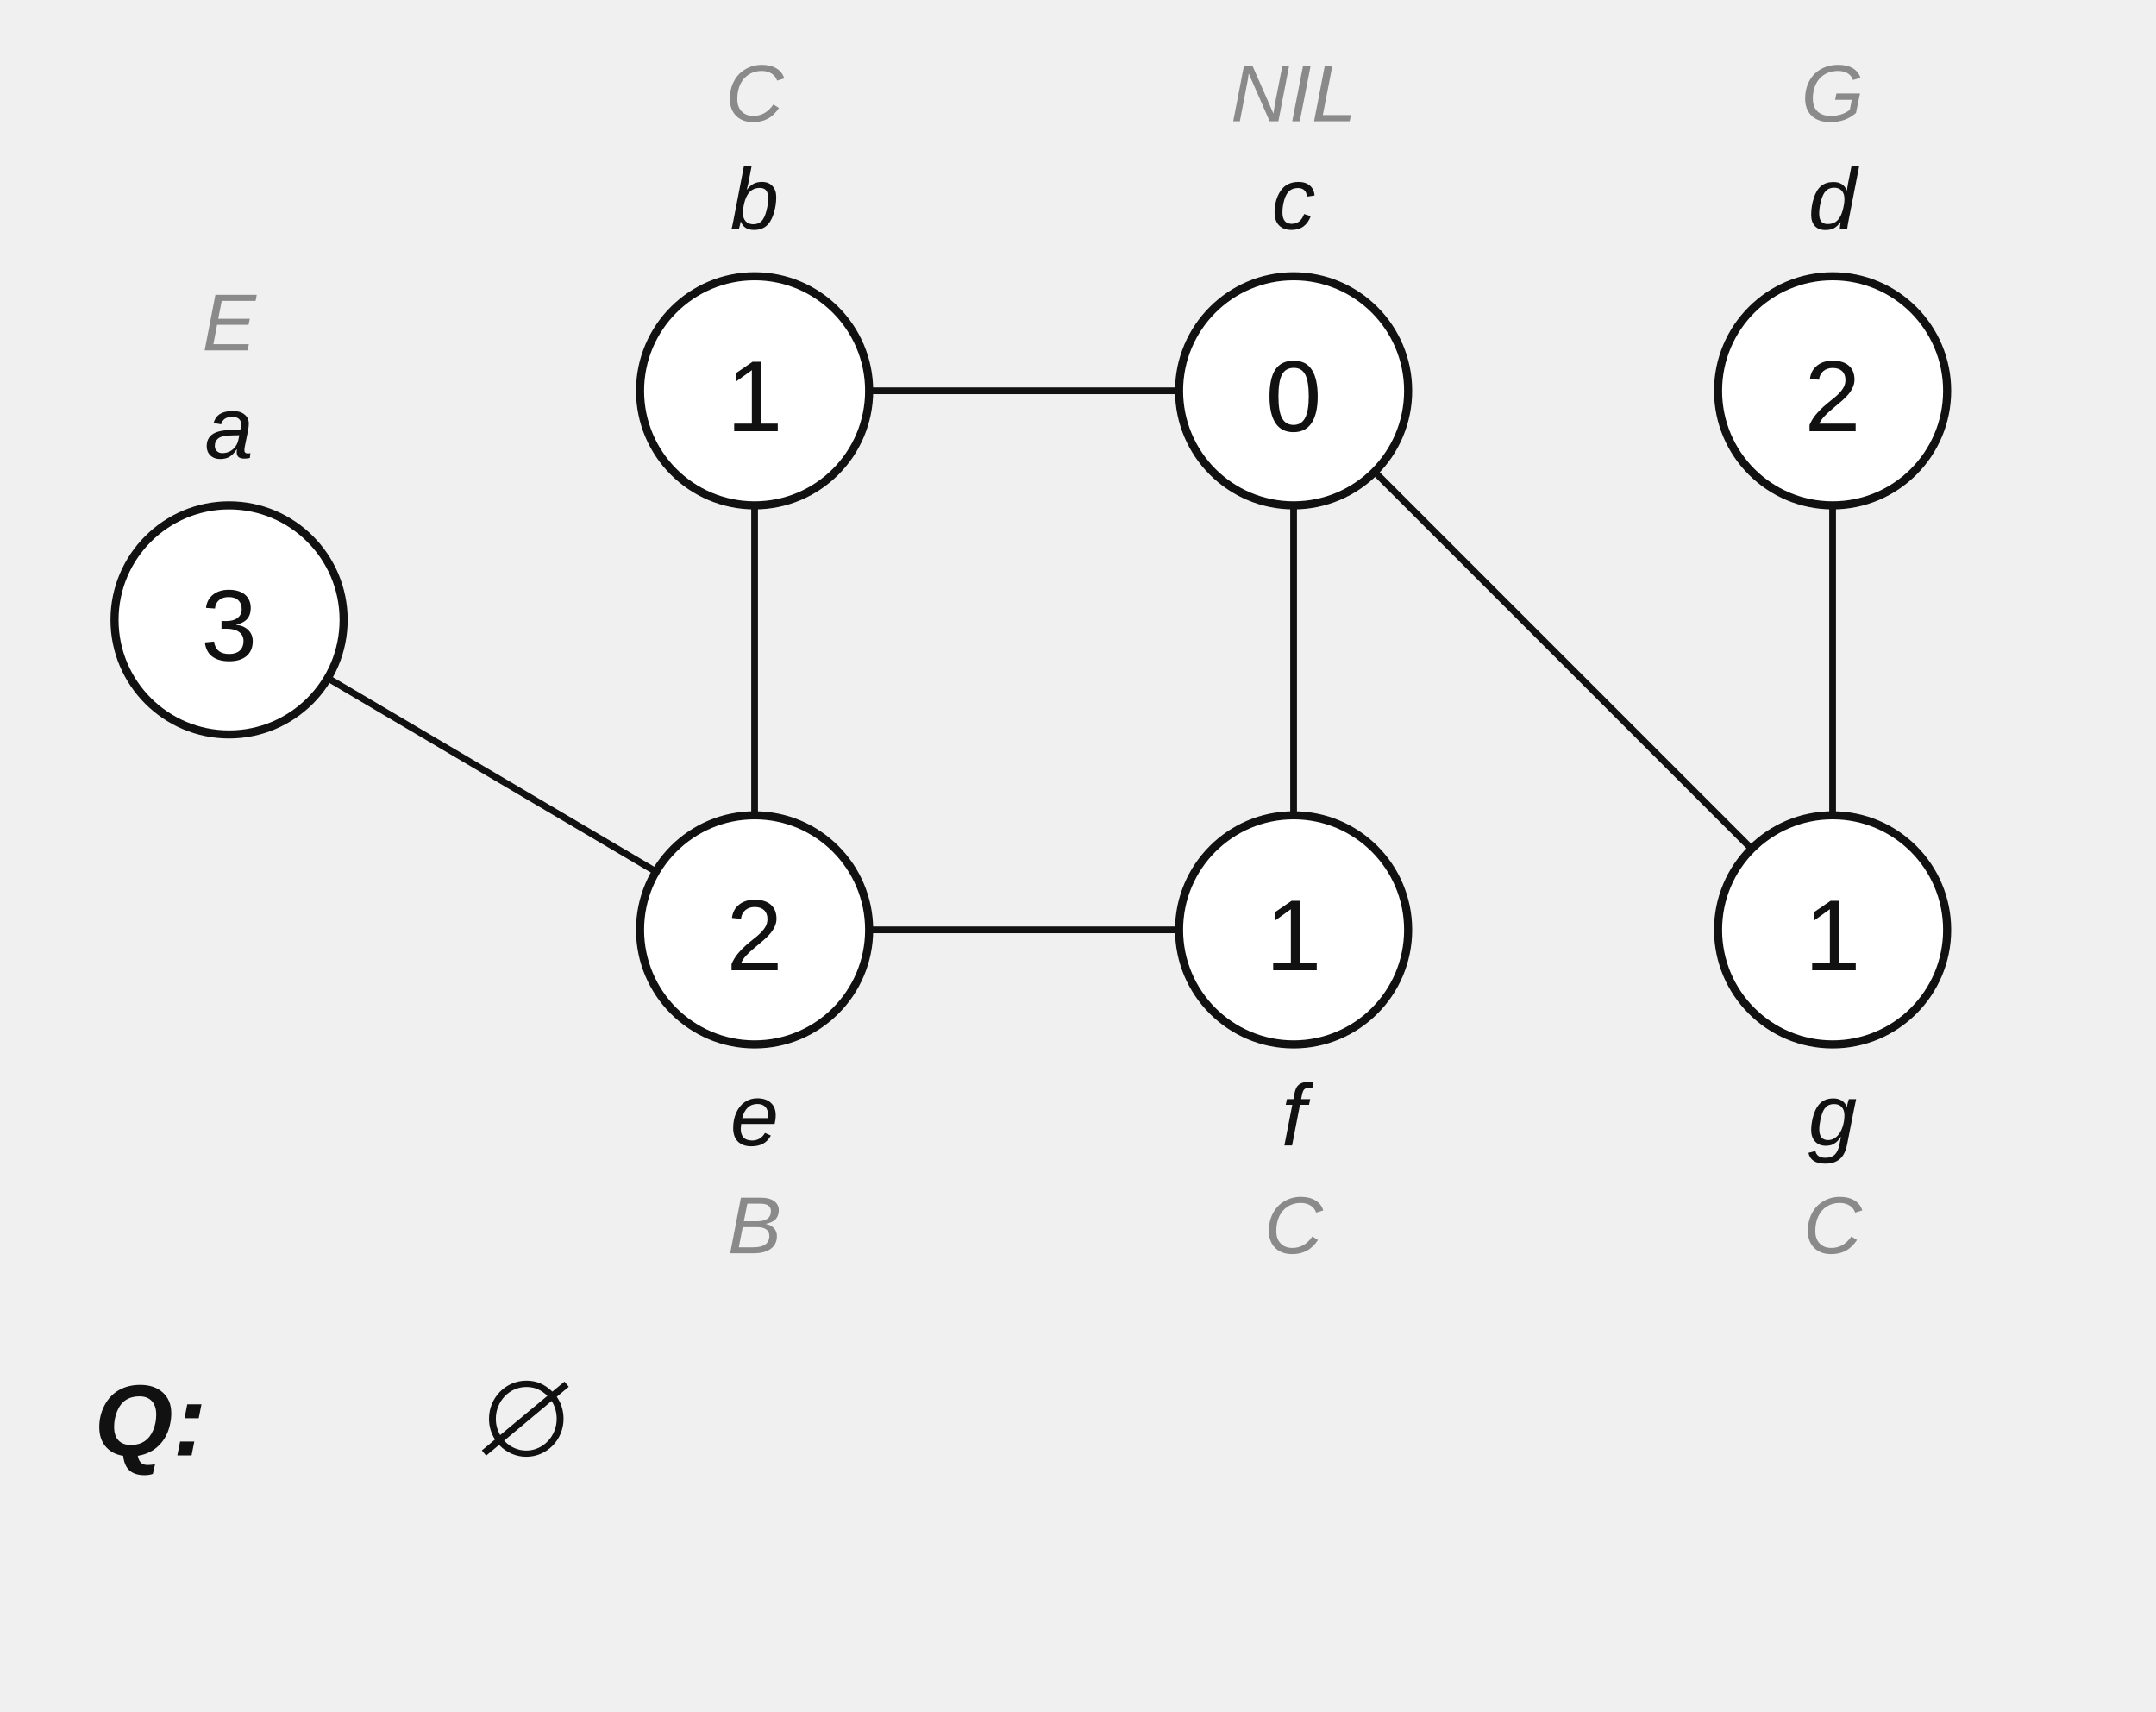
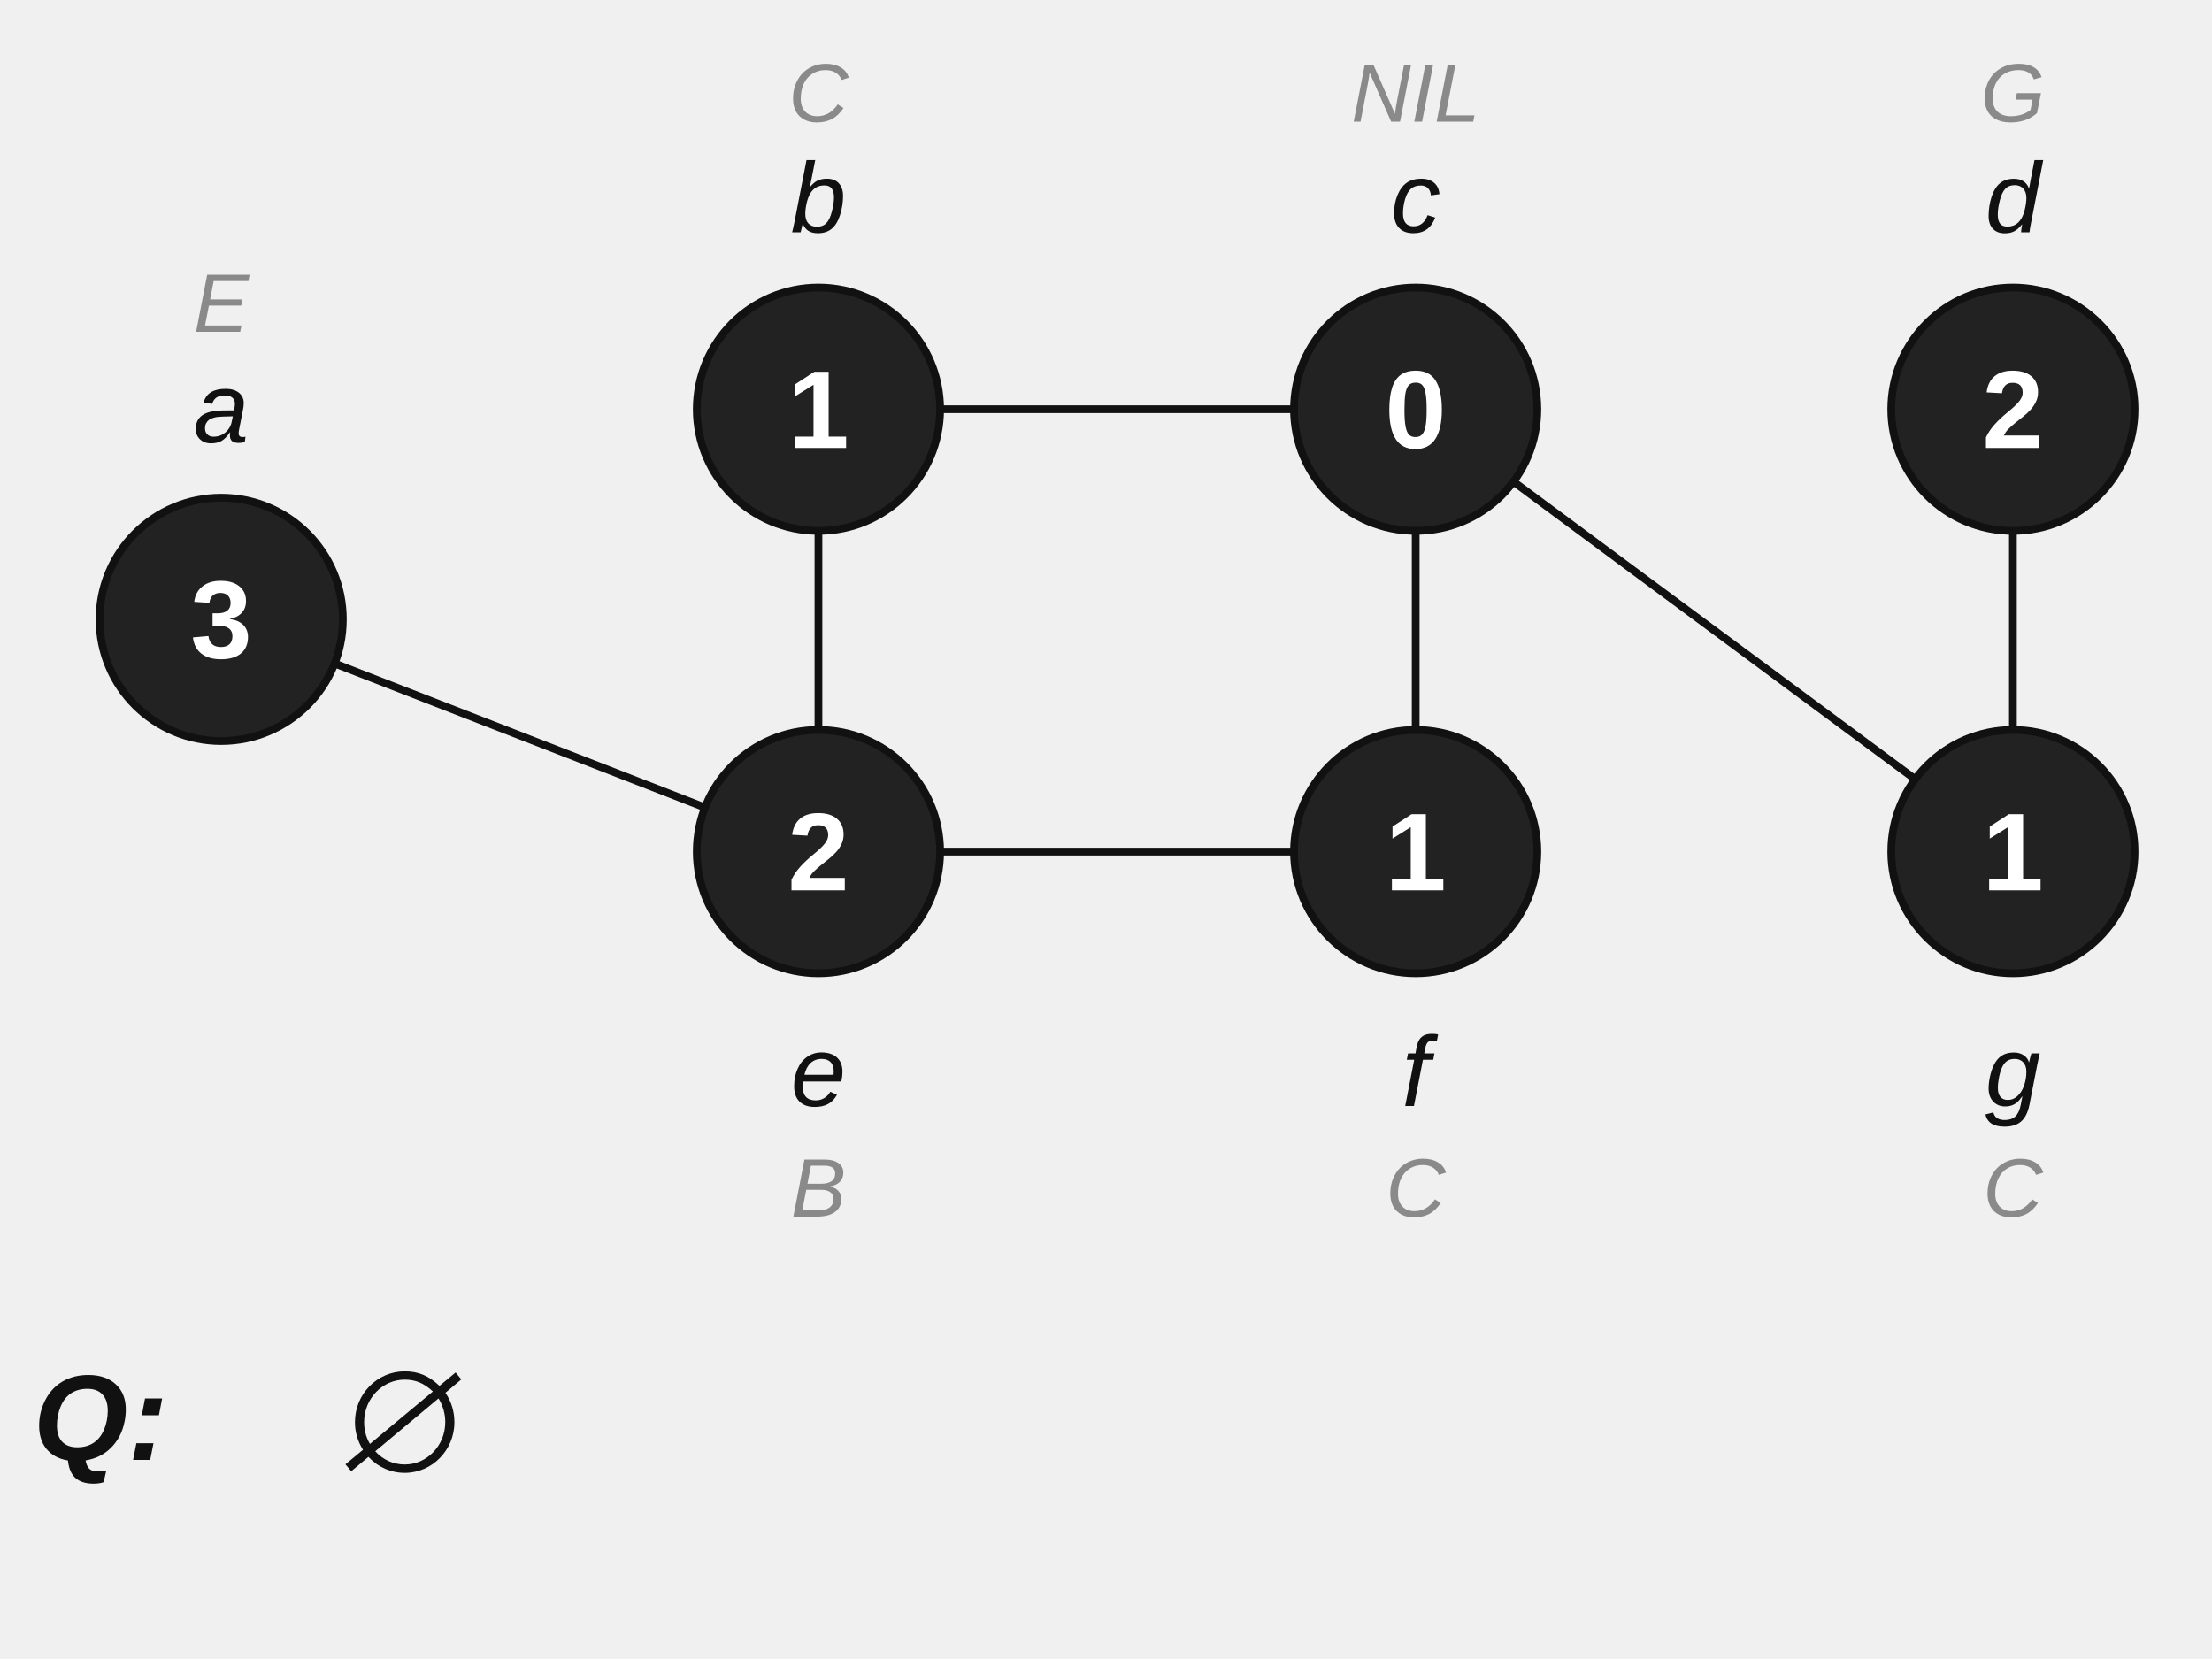
- <svg xmlns="http://www.w3.org/2000/svg" viewBox="0 0 320 254" width="320" height="254" font-family="Arial, Helvetica, sans-serif">
-   <line x1="34" y1="92" x2="112" y2="138" stroke="#111" stroke-width="1" />
-   <line x1="112" y1="138" x2="112" y2="58" stroke="#111" stroke-width="1" />
-   <line x1="112" y1="58" x2="192" y2="58" stroke="#111" stroke-width="1" />
-   <line x1="192" y1="58" x2="192" y2="138" stroke="#111" stroke-width="1" />
-   <line x1="192" y1="58" x2="272" y2="138" stroke="#111" stroke-width="1" />
-   <line x1="272" y1="58" x2="272" y2="138" stroke="#111" stroke-width="1" />
-   <line x1="112" y1="138" x2="192" y2="138" stroke="#111" stroke-width="1" />
-   <circle cx="34" cy="92" r="17" fill="#fff" stroke="#111" stroke-width="1.2" />
-   <text x="34" y="98" text-anchor="middle" font-size="15" fill="#111" font-weight="normal" font-style="normal">3</text>
-   <text x="34" y="68" text-anchor="middle" font-size="13" fill="#111" font-weight="normal" font-style="italic">a</text>
-   <text x="34" y="52" text-anchor="middle" font-size="12" fill="#8a8a8a" font-weight="normal" font-style="italic">E</text>
-   <circle cx="112" cy="58" r="17" fill="#fff" stroke="#111" stroke-width="1.2" />
-   <text x="112" y="64" text-anchor="middle" font-size="15" fill="#111" font-weight="normal" font-style="normal">1</text>
-   <text x="112" y="34" text-anchor="middle" font-size="13" fill="#111" font-weight="normal" font-style="italic">b</text>
-   <text x="112" y="18" text-anchor="middle" font-size="12" fill="#8a8a8a" font-weight="normal" font-style="italic">C</text>
-   <circle cx="192" cy="58" r="17" fill="#fff" stroke="#111" stroke-width="1.2" />
-   <text x="192" y="64" text-anchor="middle" font-size="15" fill="#111" font-weight="normal" font-style="normal">0</text>
-   <text x="192" y="34" text-anchor="middle" font-size="13" fill="#111" font-weight="normal" font-style="italic">c</text>
-   <text x="192" y="18" text-anchor="middle" font-size="12" fill="#8a8a8a" font-weight="normal" font-style="italic">NIL</text>
-   <circle cx="272" cy="58" r="17" fill="#fff" stroke="#111" stroke-width="1.2" />
-   <text x="272" y="64" text-anchor="middle" font-size="15" fill="#111" font-weight="normal" font-style="normal">2</text>
-   <text x="272" y="34" text-anchor="middle" font-size="13" fill="#111" font-weight="normal" font-style="italic">d</text>
-   <text x="272" y="18" text-anchor="middle" font-size="12" fill="#8a8a8a" font-weight="normal" font-style="italic">G</text>
-   <circle cx="112" cy="138" r="17" fill="#fff" stroke="#111" stroke-width="1.2" />
-   <text x="112" y="144" text-anchor="middle" font-size="15" fill="#111" font-weight="normal" font-style="normal">2</text>
-   <text x="112" y="170" text-anchor="middle" font-size="13" fill="#111" font-weight="normal" font-style="italic">e</text>
-   <text x="112" y="186" text-anchor="middle" font-size="12" fill="#8a8a8a" font-weight="normal" font-style="italic">B</text>
-   <circle cx="192" cy="138" r="17" fill="#fff" stroke="#111" stroke-width="1.2" />
-   <text x="192" y="144" text-anchor="middle" font-size="15" fill="#111" font-weight="normal" font-style="normal">1</text>
-   <text x="192" y="170" text-anchor="middle" font-size="13" fill="#111" font-weight="normal" font-style="italic">f</text>
-   <text x="192" y="186" text-anchor="middle" font-size="12" fill="#8a8a8a" font-weight="normal" font-style="italic">C</text>
-   <circle cx="272" cy="138" r="17" fill="#fff" stroke="#111" stroke-width="1.2" />
-   <text x="272" y="144" text-anchor="middle" font-size="15" fill="#111" font-weight="normal" font-style="normal">1</text>
-   <text x="272" y="170" text-anchor="middle" font-size="13" fill="#111" font-weight="normal" font-style="italic">g</text>
-   <text x="272" y="186" text-anchor="middle" font-size="12" fill="#8a8a8a" font-weight="normal" font-style="italic">C</text>
-   <text x="14" y="216" text-anchor="start" font-size="15" fill="#111" font-weight="bold" font-style="italic">Q:</text>
-   <text x="70" y="216" text-anchor="start" font-size="16" fill="#111" font-weight="normal" font-style="normal">∅</text>
+ <svg xmlns="http://www.w3.org/2000/svg" viewBox="0 0 400 300" width="400" height="300" font-family="Arial, Helvetica, sans-serif">
+   <line x1="40" y1="112" x2="148" y2="154" stroke="#111" stroke-width="1.4" />
+   <line x1="148" y1="154" x2="148" y2="74" stroke="#111" stroke-width="1.4" />
+   <line x1="148" y1="74" x2="256" y2="74" stroke="#111" stroke-width="1.4" />
+   <line x1="256" y1="74" x2="256" y2="154" stroke="#111" stroke-width="1.4" />
+   <line x1="256" y1="74" x2="364" y2="154" stroke="#111" stroke-width="1.4" />
+   <line x1="364" y1="74" x2="364" y2="154" stroke="#111" stroke-width="1.4" />
+   <line x1="148" y1="154" x2="256" y2="154" stroke="#111" stroke-width="1.4" />
+   <circle cx="40" cy="112" r="22" fill="#222" stroke="#111" stroke-width="1.4" />
+   <text x="40" y="119" text-anchor="middle" font-size="20" fill="#fff" font-weight="bold" font-style="normal">3</text>
+   <text x="40" y="80" text-anchor="middle" font-size="18" fill="#111" font-weight="normal" font-style="italic">a</text>
+   <text x="40" y="60" text-anchor="middle" font-size="15" fill="#8a8a8a" font-weight="normal" font-style="italic">E</text>
+   <circle cx="148" cy="74" r="22" fill="#222" stroke="#111" stroke-width="1.4" />
+   <text x="148" y="81" text-anchor="middle" font-size="20" fill="#fff" font-weight="bold" font-style="normal">1</text>
+   <text x="148" y="42" text-anchor="middle" font-size="18" fill="#111" font-weight="normal" font-style="italic">b</text>
+   <text x="148" y="22" text-anchor="middle" font-size="15" fill="#8a8a8a" font-weight="normal" font-style="italic">C</text>
+   <circle cx="256" cy="74" r="22" fill="#222" stroke="#111" stroke-width="1.4" />
+   <text x="256" y="81" text-anchor="middle" font-size="20" fill="#fff" font-weight="bold" font-style="normal">0</text>
+   <text x="256" y="42" text-anchor="middle" font-size="18" fill="#111" font-weight="normal" font-style="italic">c</text>
+   <text x="256" y="22" text-anchor="middle" font-size="15" fill="#8a8a8a" font-weight="normal" font-style="italic">NIL</text>
+   <circle cx="364" cy="74" r="22" fill="#222" stroke="#111" stroke-width="1.4" />
+   <text x="364" y="81" text-anchor="middle" font-size="20" fill="#fff" font-weight="bold" font-style="normal">2</text>
+   <text x="364" y="42" text-anchor="middle" font-size="18" fill="#111" font-weight="normal" font-style="italic">d</text>
+   <text x="364" y="22" text-anchor="middle" font-size="15" fill="#8a8a8a" font-weight="normal" font-style="italic">G</text>
+   <circle cx="148" cy="154" r="22" fill="#222" stroke="#111" stroke-width="1.4" />
+   <text x="148" y="161" text-anchor="middle" font-size="20" fill="#fff" font-weight="bold" font-style="normal">2</text>
+   <text x="148" y="200" text-anchor="middle" font-size="18" fill="#111" font-weight="normal" font-style="italic">e</text>
+   <text x="148" y="220" text-anchor="middle" font-size="15" fill="#8a8a8a" font-weight="normal" font-style="italic">B</text>
+   <circle cx="256" cy="154" r="22" fill="#222" stroke="#111" stroke-width="1.4" />
+   <text x="256" y="161" text-anchor="middle" font-size="20" fill="#fff" font-weight="bold" font-style="normal">1</text>
+   <text x="256" y="200" text-anchor="middle" font-size="18" fill="#111" font-weight="normal" font-style="italic">f</text>
+   <text x="256" y="220" text-anchor="middle" font-size="15" fill="#8a8a8a" font-weight="normal" font-style="italic">C</text>
+   <circle cx="364" cy="154" r="22" fill="#222" stroke="#111" stroke-width="1.4" />
+   <text x="364" y="161" text-anchor="middle" font-size="20" fill="#fff" font-weight="bold" font-style="normal">1</text>
+   <text x="364" y="200" text-anchor="middle" font-size="18" fill="#111" font-weight="normal" font-style="italic">g</text>
+   <text x="364" y="220" text-anchor="middle" font-size="15" fill="#8a8a8a" font-weight="normal" font-style="italic">C</text>
+   <text x="6" y="264" text-anchor="start" font-size="22" fill="#111" font-weight="bold" font-style="italic">Q:</text>
+   <text x="60" y="266" text-anchor="start" font-size="26" fill="#111" font-weight="normal" font-style="normal">∅</text>
</svg>
